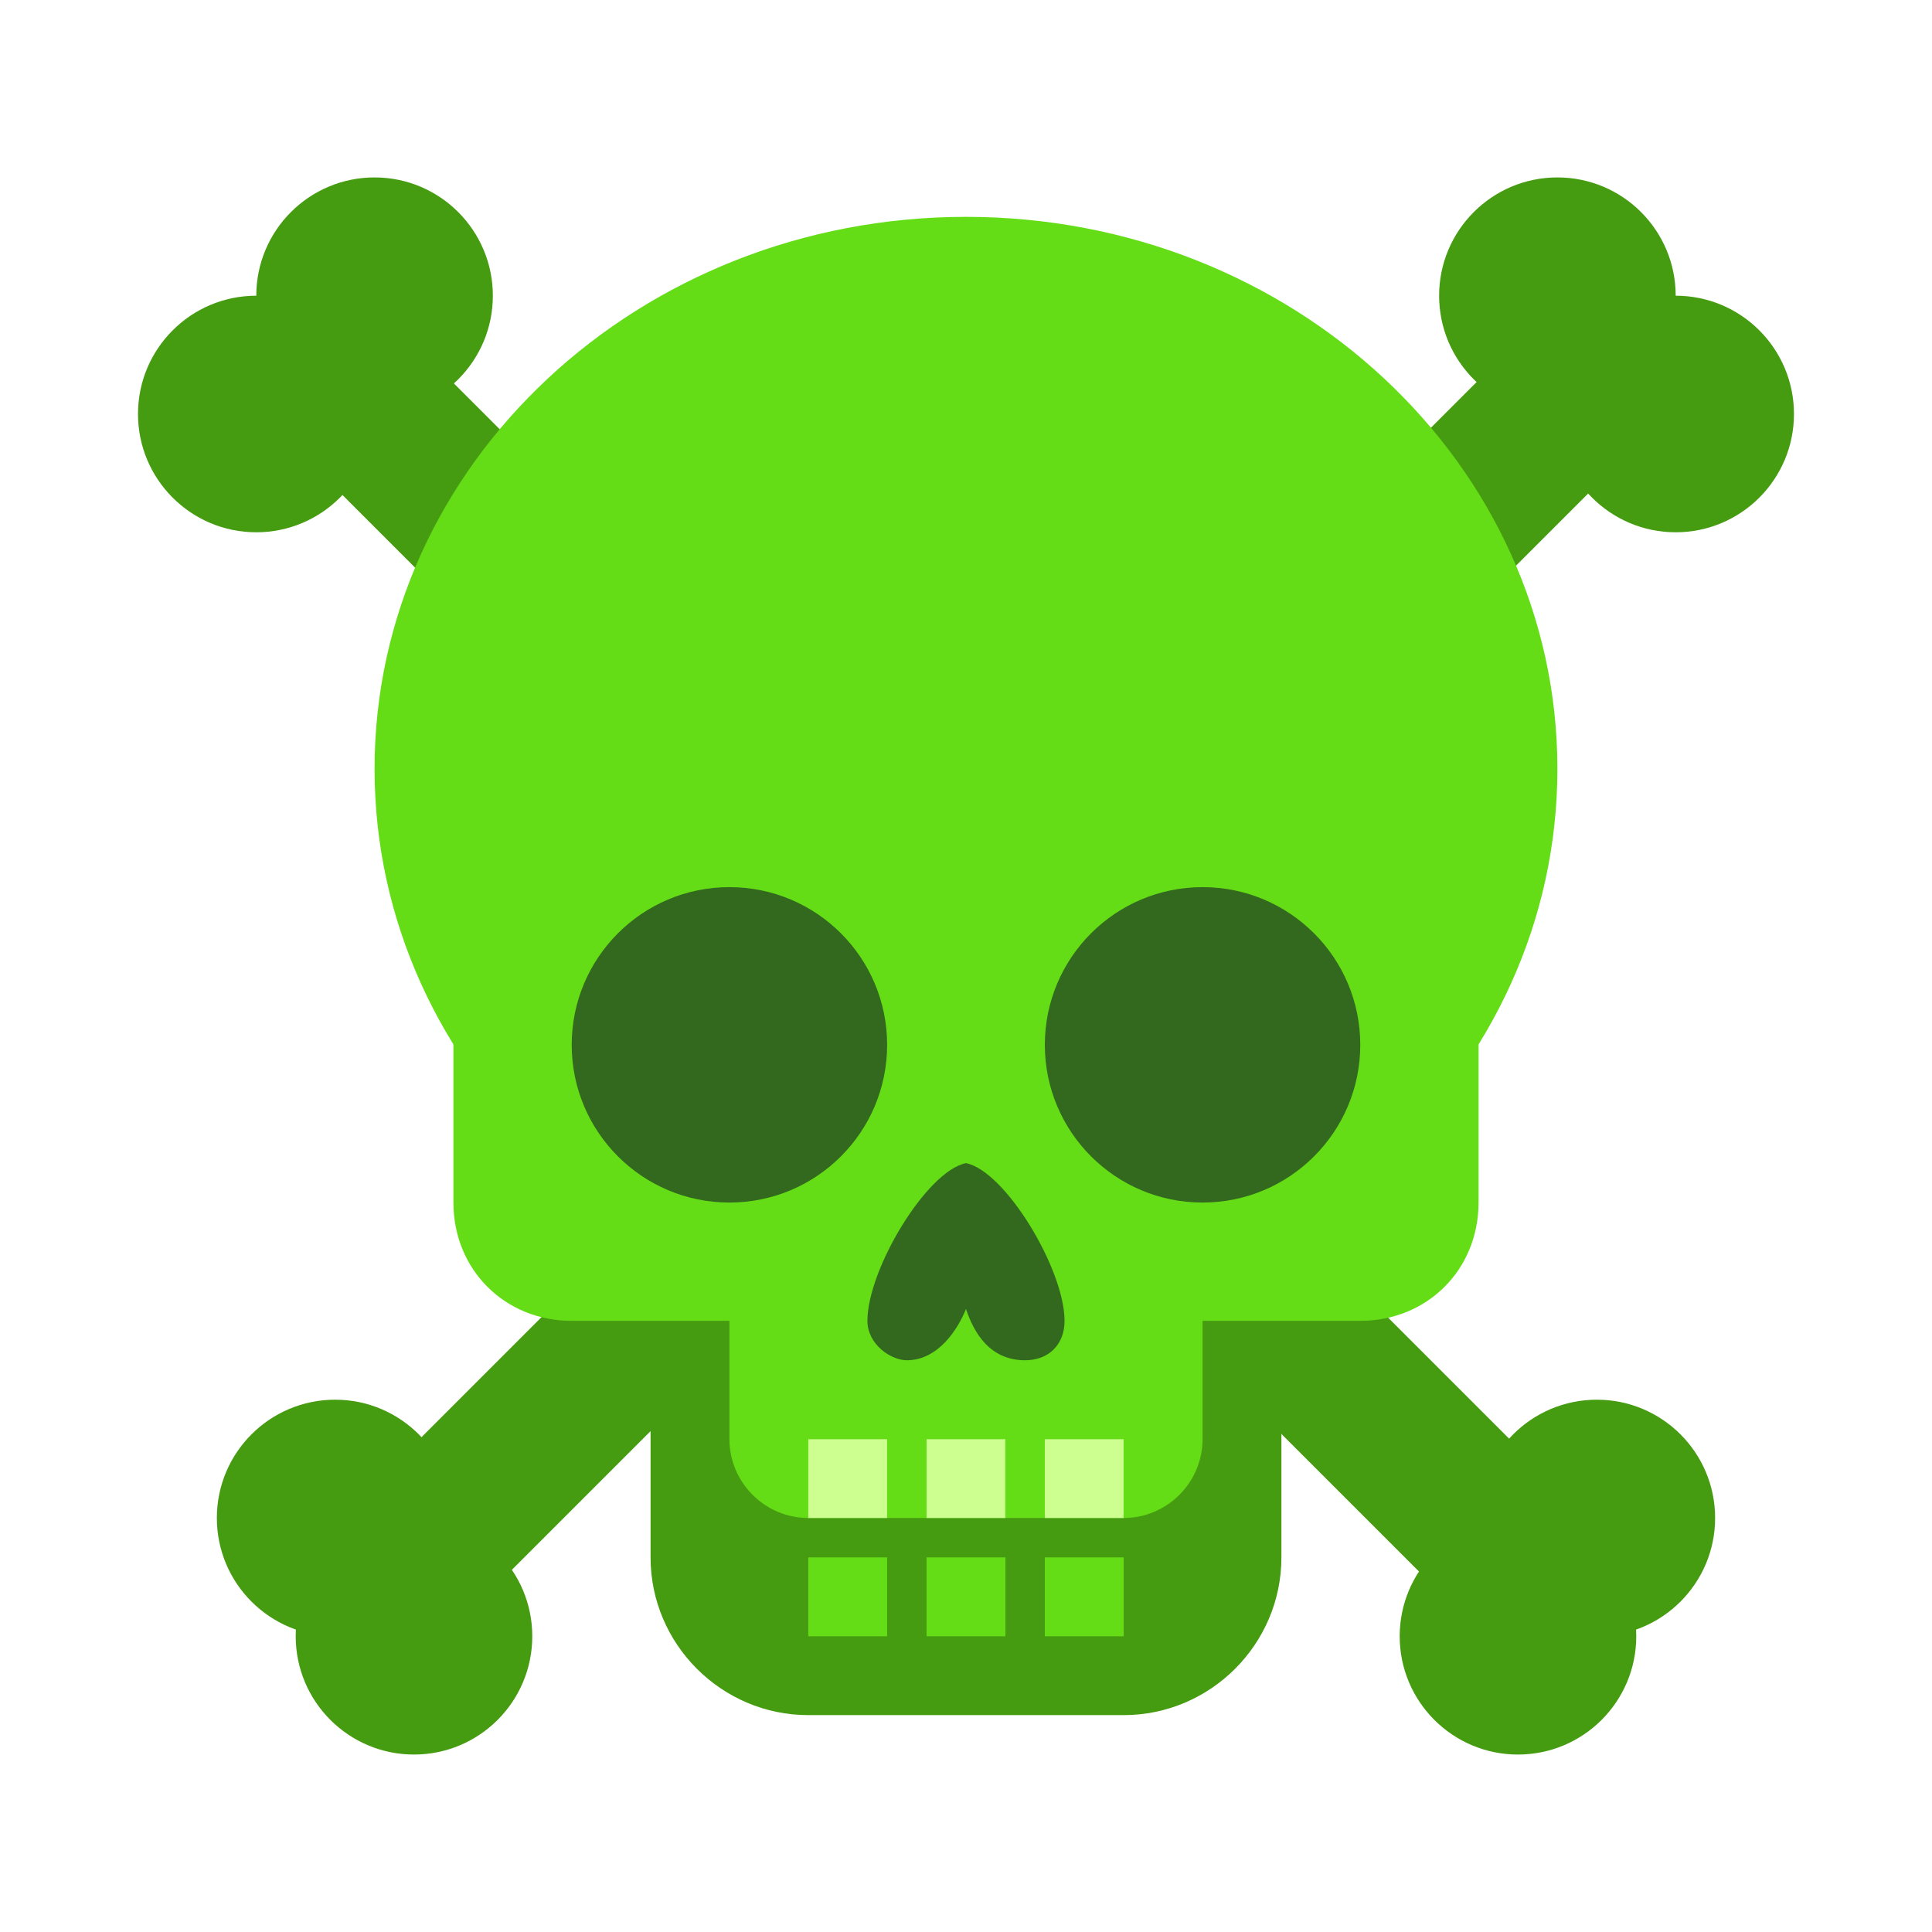
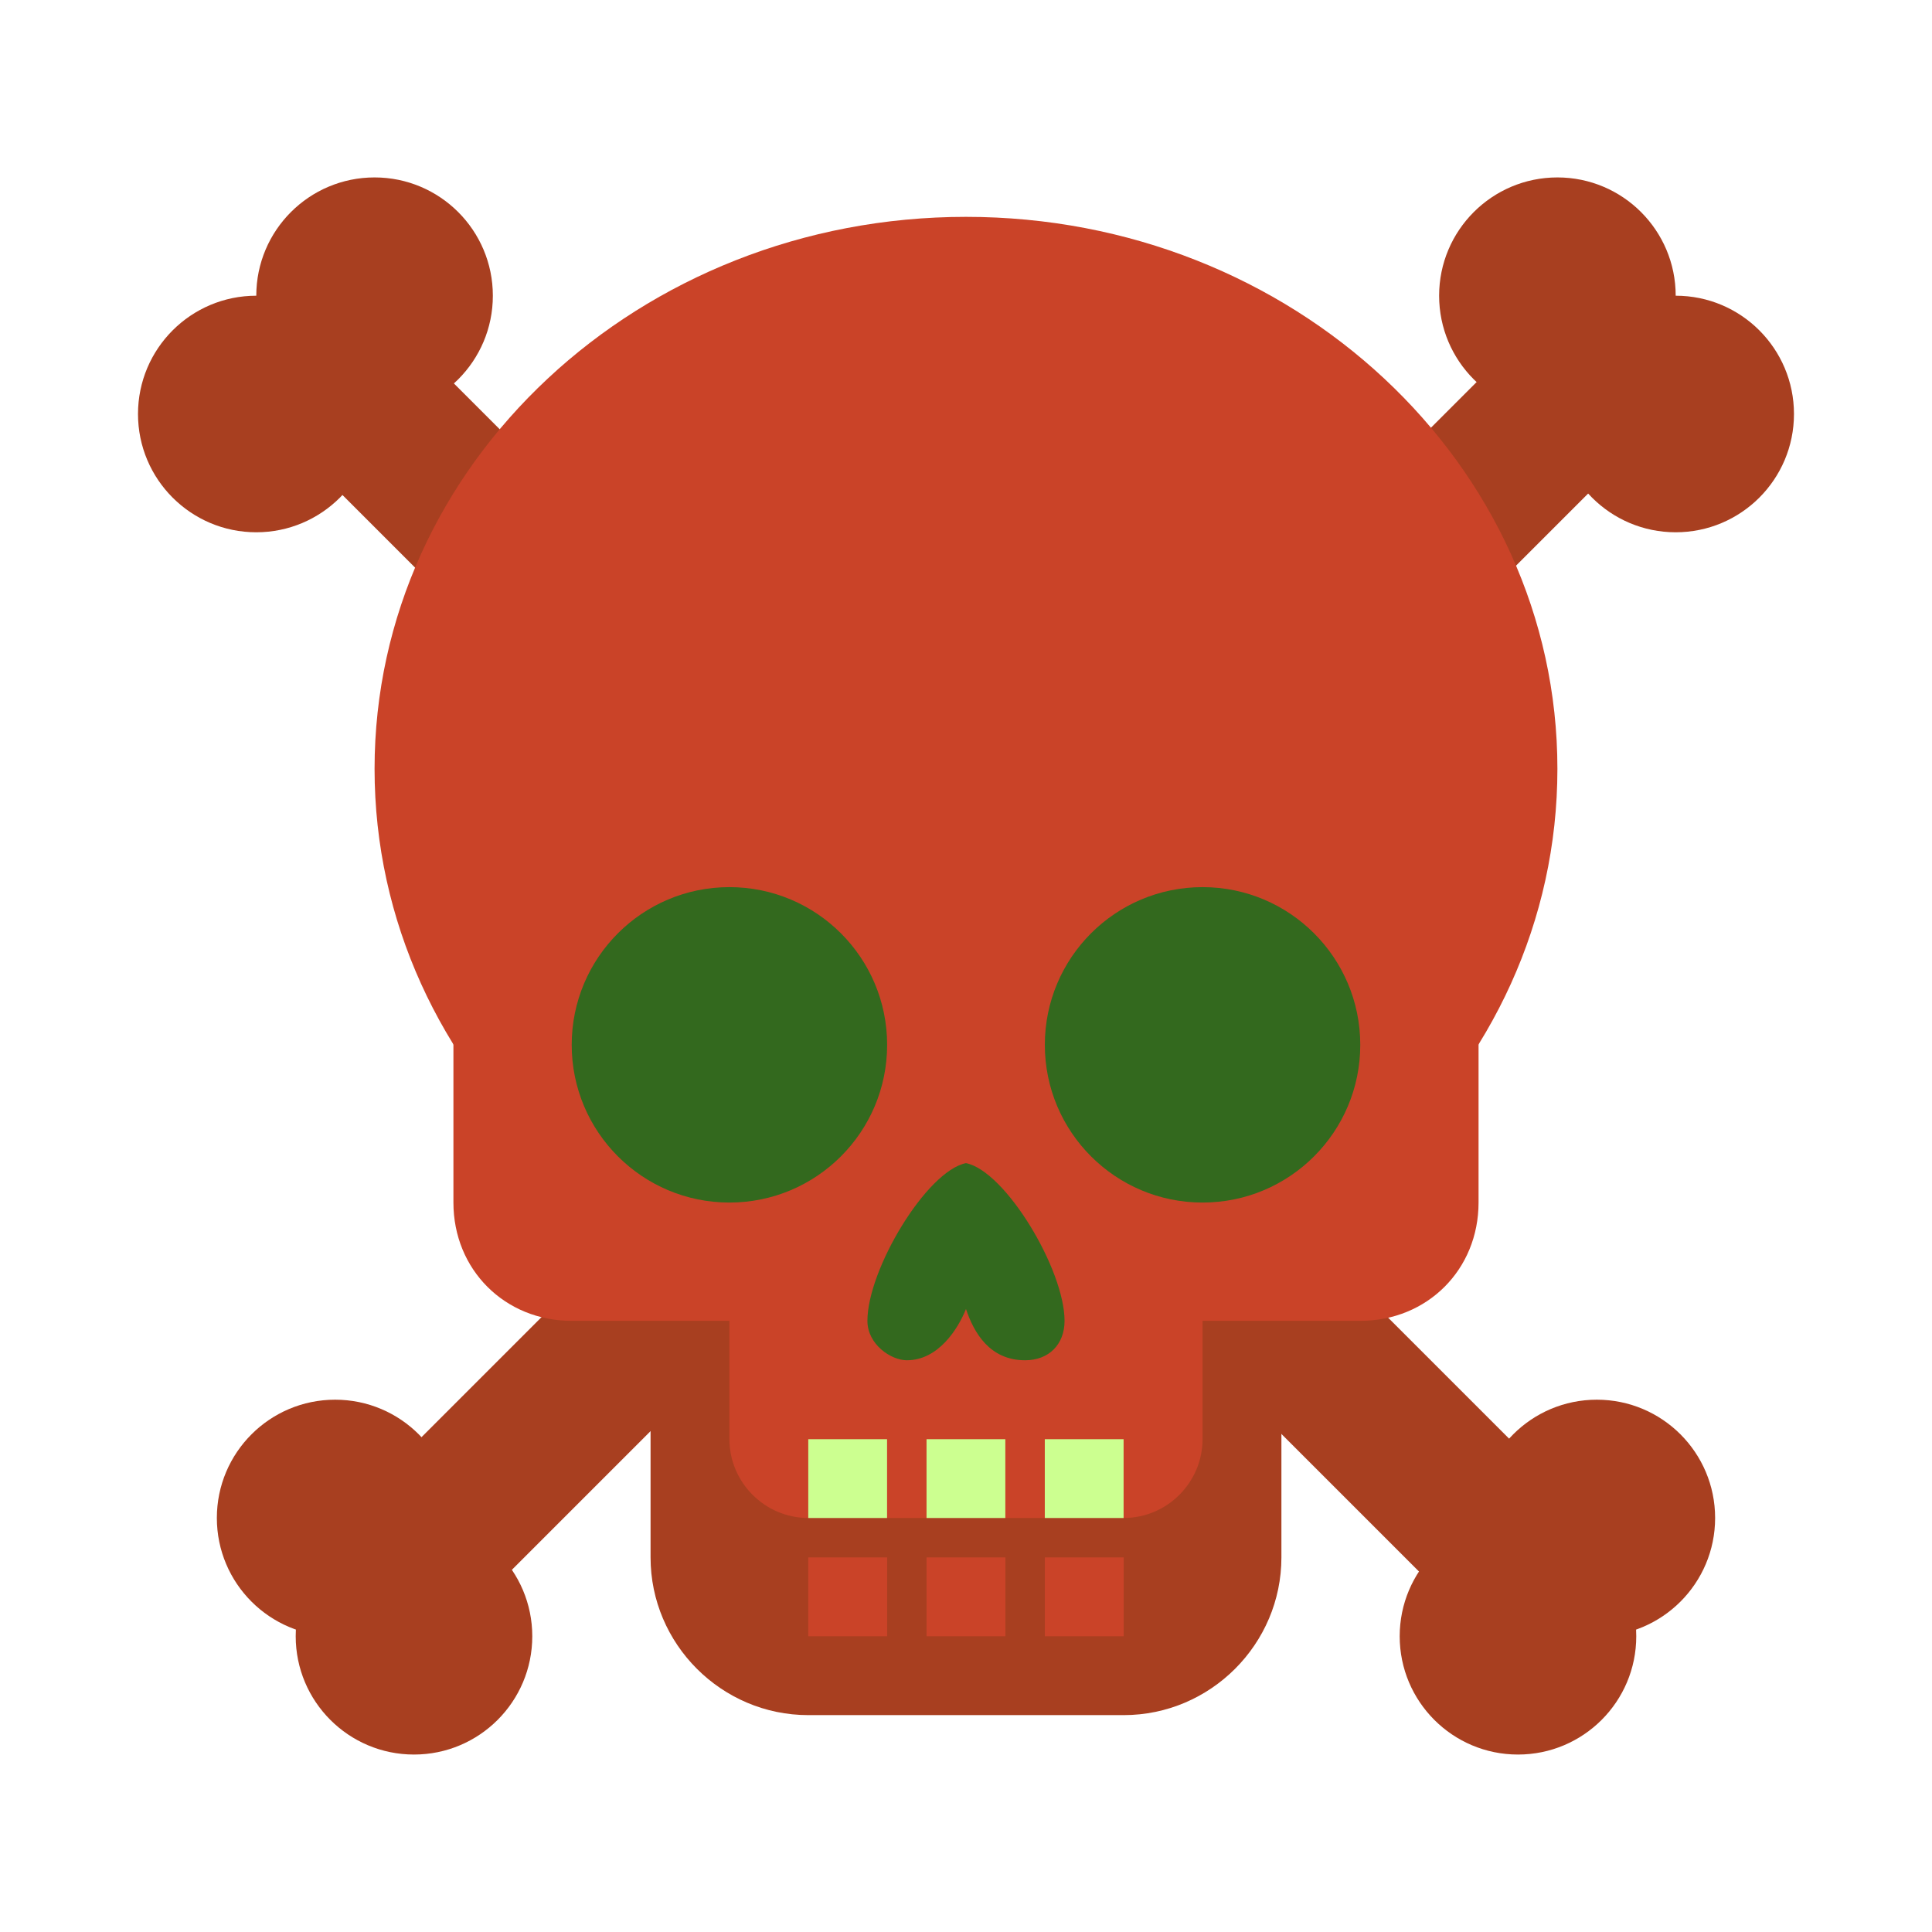
<svg xmlns="http://www.w3.org/2000/svg" width="800px" height="800px" viewBox="0 0 14 14" role="img" focusable="false" aria-hidden="true">
-   <g fill="#469c10" transform="translate(.142857 .142857) scale(.28571)">
+   <g fill="#a83f20" transform="translate(.142857 .142857) scale(.28571)">
    <path d="M10.699 41.098l-2.828-2.828 31.108-31.108 2.828 2.828z" />
    <circle cx="39" cy="7" r="3" />
    <circle cx="42" cy="10" r="3" />
    <circle cx="8" cy="38" r="3" />
    <circle cx="10" cy="41" r="3" />
    <path d="M6.116 9.985l2.828-2.828 31.108 31.108-2.828 2.828z" />
    <path d="M28 43h-8c-2.2 0-4-1.8-4-4v-6h16v6c0 2.2-1.8 4-4 4z" />
    <circle cx="9" cy="7" r="3" />
    <circle cx="6" cy="10" r="3" />
    <circle cx="40" cy="38" r="3" />
    <circle cx="38" cy="41" r="3" />
  </g>
-   <g fill="#64dd17" transform="translate(.142857 .142857) scale(.28571)">
+   <g fill="#ca4328" transform="translate(.142857 .142857) scale(.28571)">
    <ellipse cx="24" cy="19" rx="15" ry="14" />
    <path d="M34 33H14c-1.7 0-3-1.3-3-3v-8h26v8c0 1.7-1.3 3-3 3z" />
    <path d="M28 38h-8c-1.1 0-2-.9-2-2v-6h12v6c0 1.1-.9 2-2 2zm-8 1h2v2h-2zm6 0h2v2h-2zm-3 0h2v2h-2z" />
  </g>
  <g fill="#33691e" transform="translate(.142857 .142857) scale(.28571)">
    <path d="M24 29c-1 .2-2.5 2.7-2.5 4 0 .6.6 1 1 1 .8 0 1.3-.8 1.5-1.3.2.6.6 1.3 1.5 1.3.6 0 1-.4 1-1 0-1.3-1.5-3.8-2.5-4z" />
    <circle cx="30" cy="26" r="4" />
    <circle cx="18" cy="26" r="4" />
  </g>
  <path fill="#ccff90" d="M5.857 10.429h.571v.571h-.571zm1.714 0h.571v.571h-.571zm-.857 0h.571v.571h-.571z" />
</svg>
